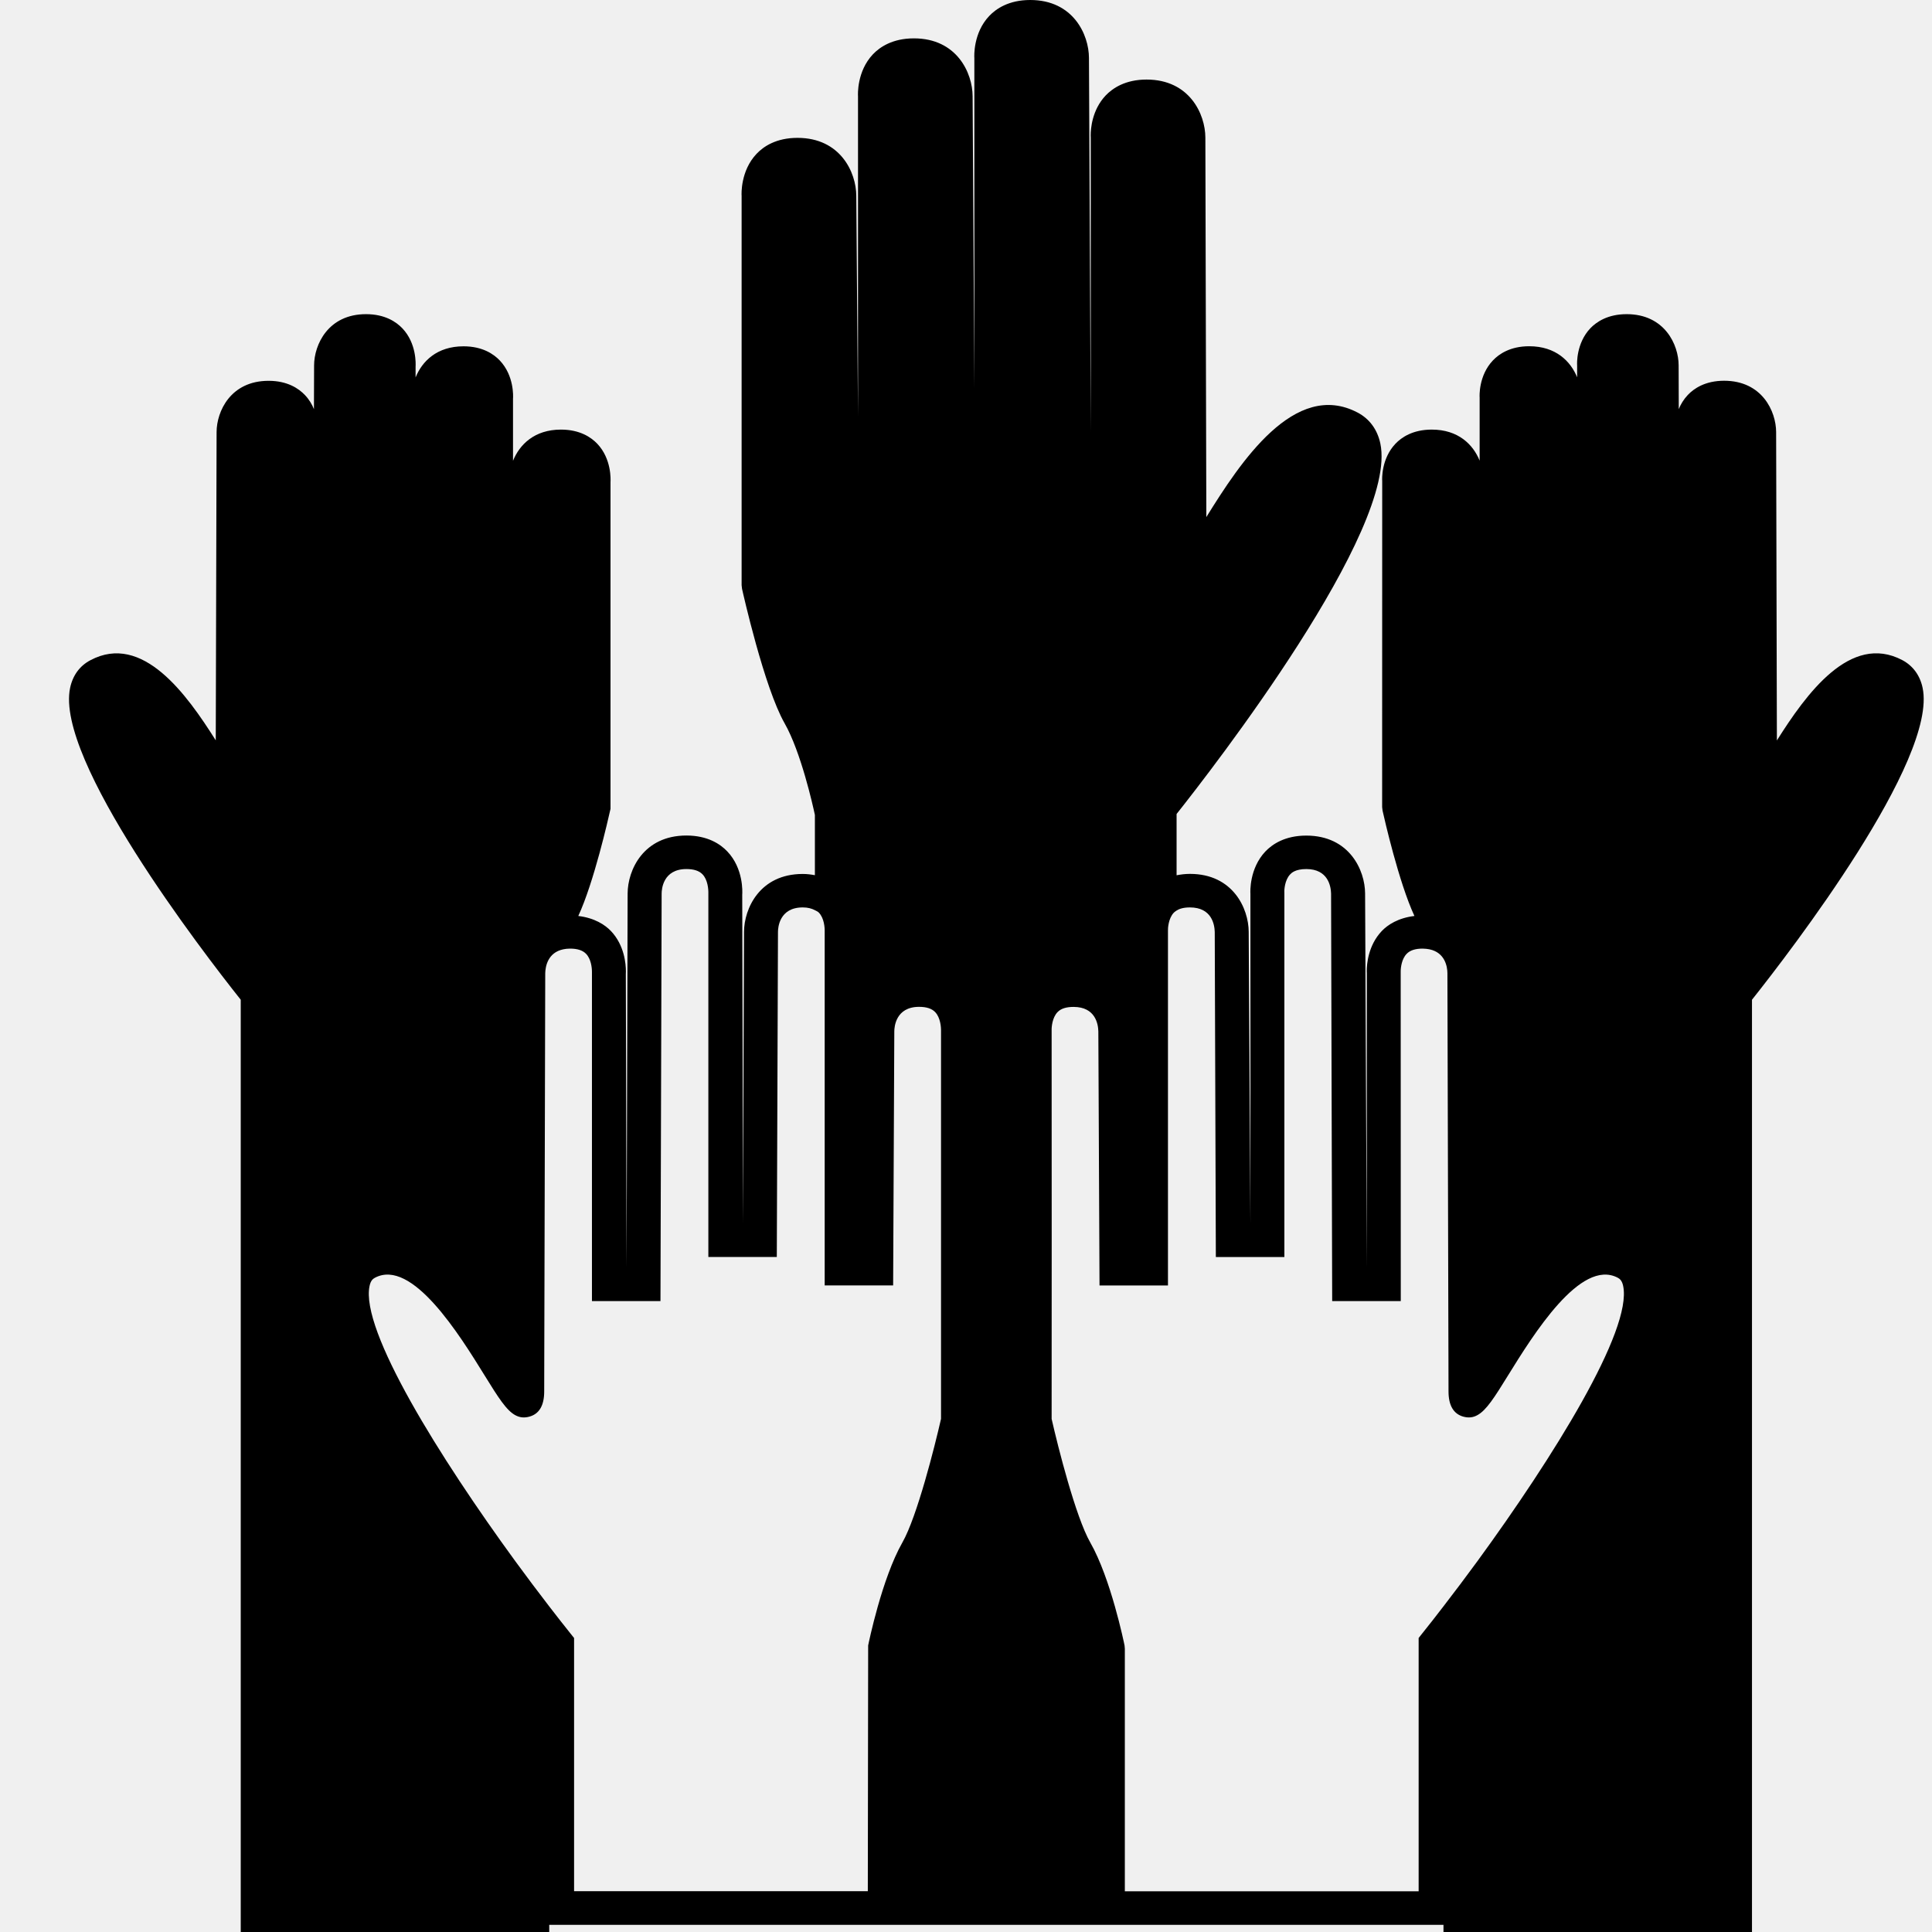
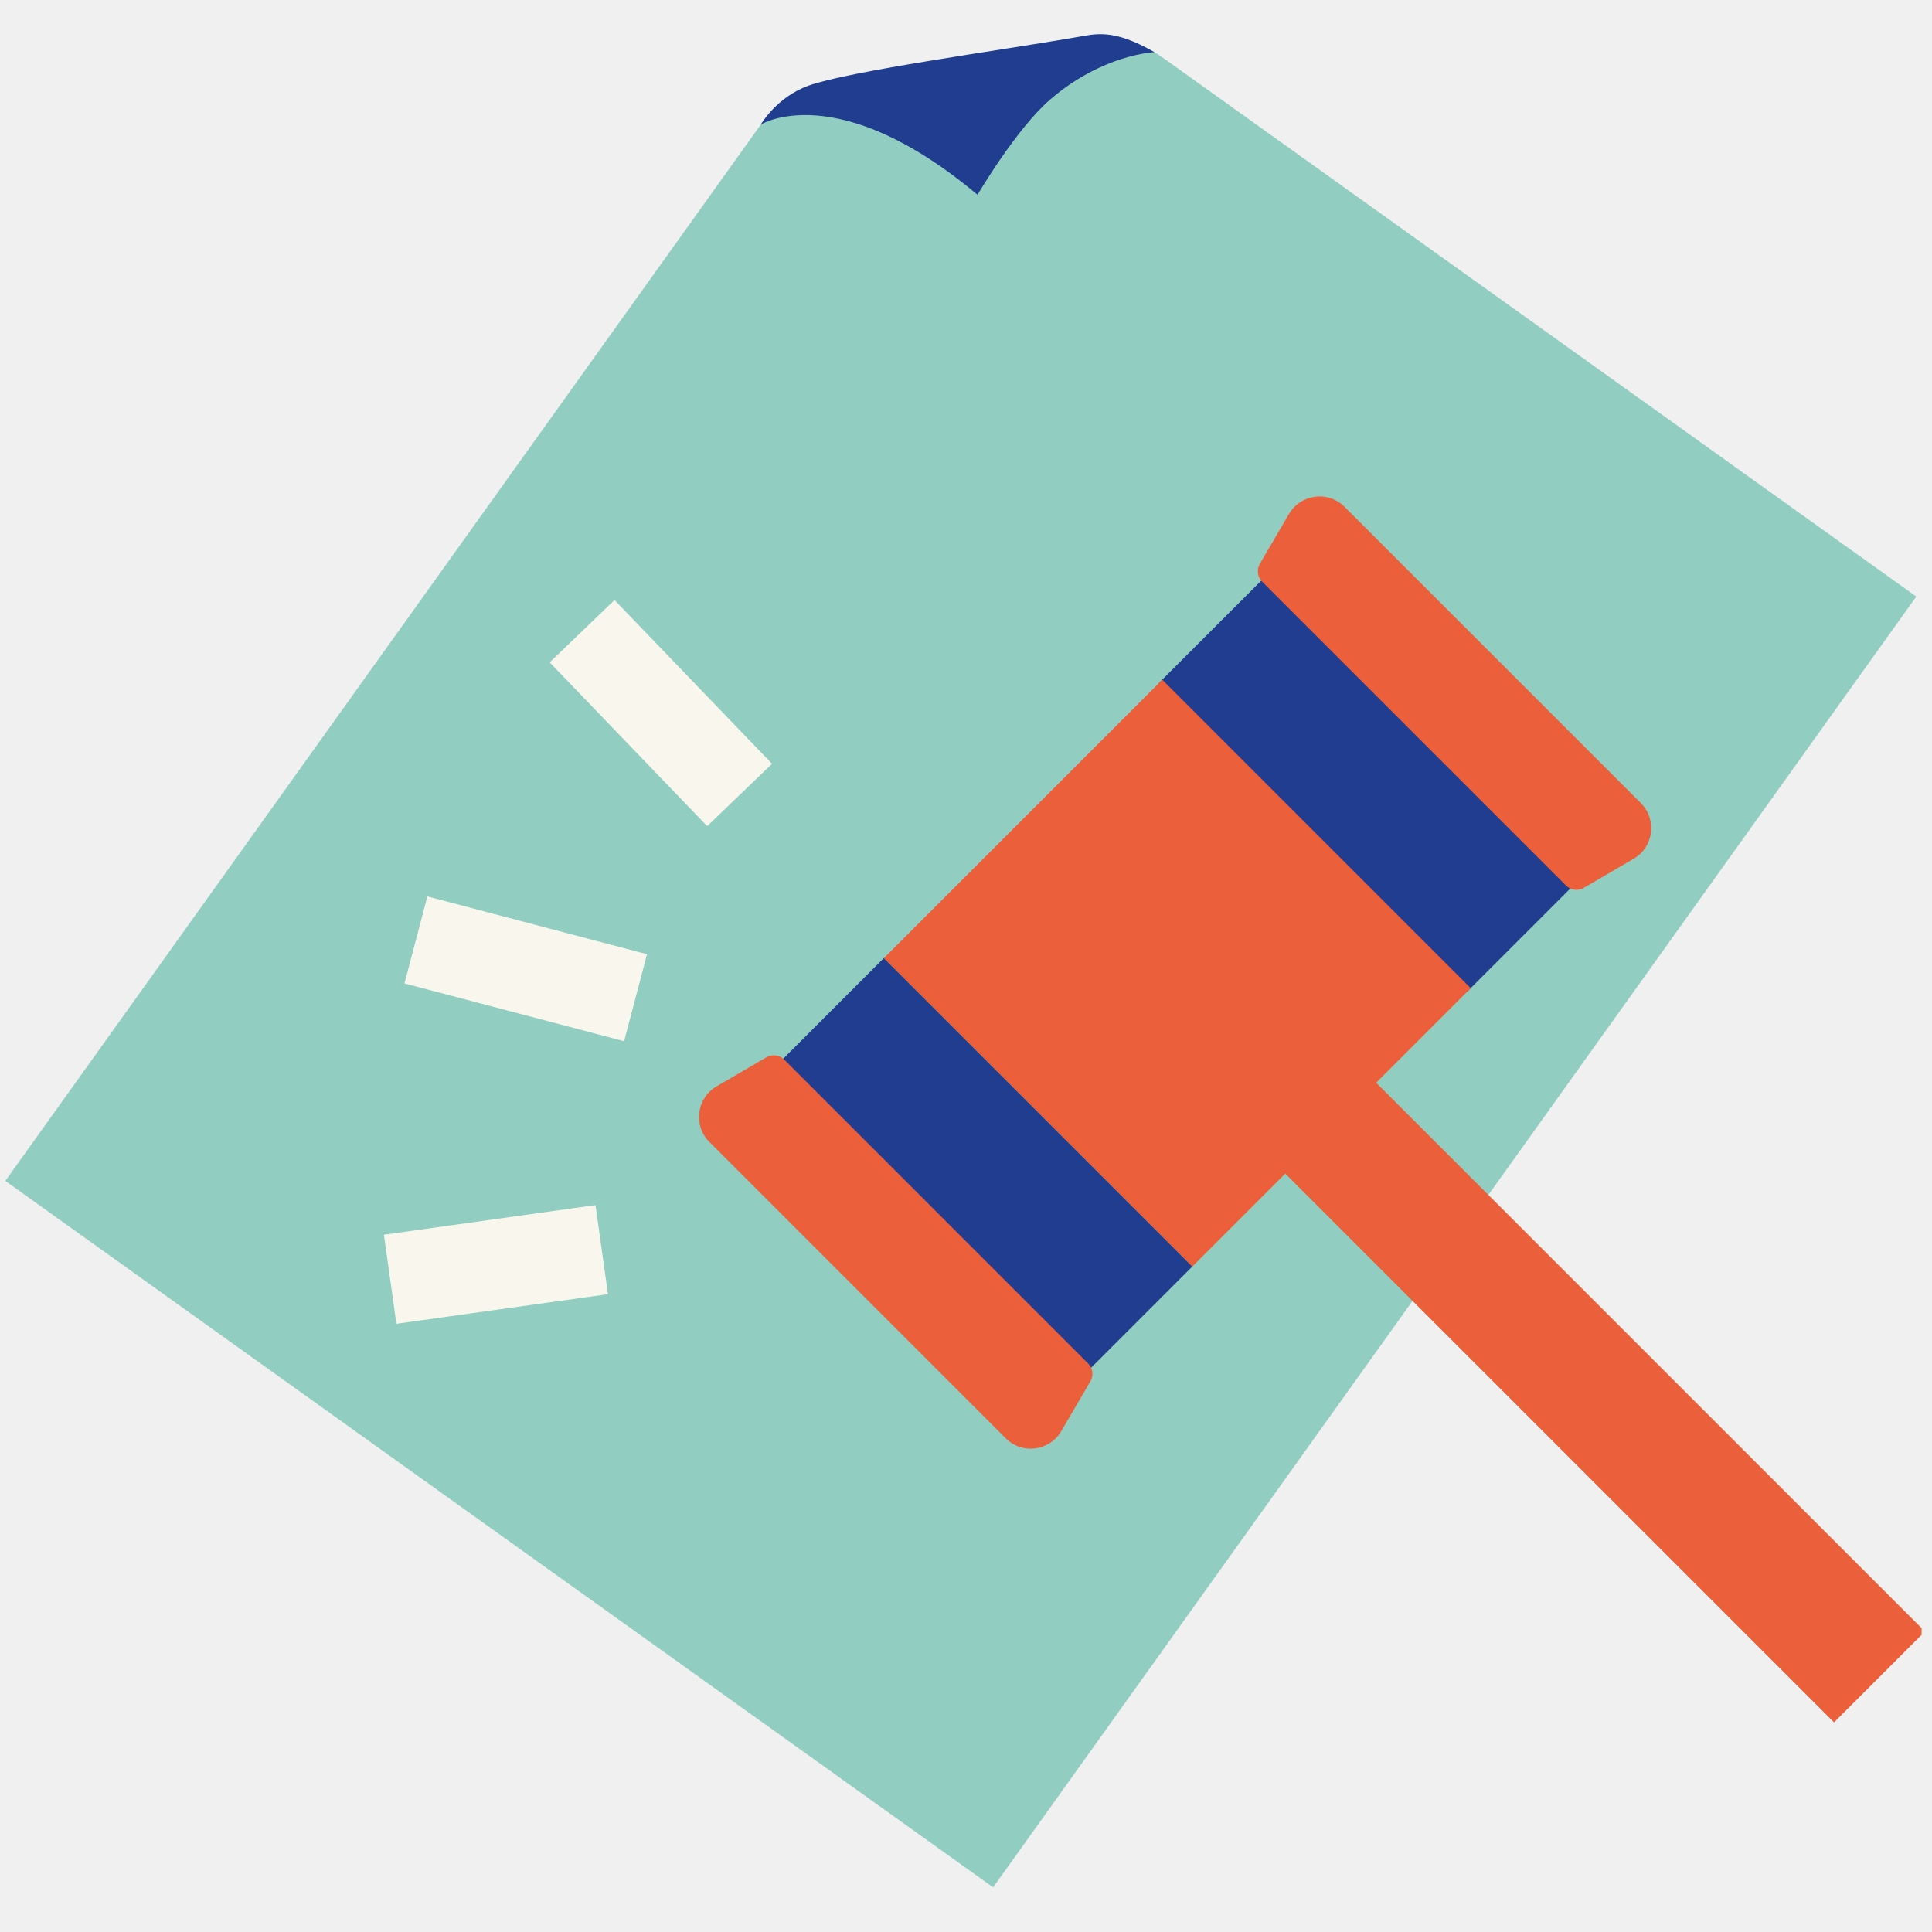
- <svg xmlns="http://www.w3.org/2000/svg" width="28" height="28" viewBox="0 0 28 28" fill="currentColor">
-   <g id="icon-participate">
-     <path id="Vector" d="M3.489 28H7.96V27.896H11.81H13.069H15.81H17.051H20.92V28H25.391V14.489C25.952 13.783 28.084 11.011 27.864 9.969C27.826 9.788 27.724 9.649 27.57 9.567C26.814 9.168 26.174 10.063 25.752 10.731L25.741 6.261C25.74 5.963 25.539 5.518 24.987 5.518C24.714 5.518 24.55 5.63 24.461 5.724C24.4 5.789 24.358 5.86 24.33 5.929L24.328 5.295C24.328 4.997 24.126 4.553 23.575 4.553C23.301 4.553 23.137 4.665 23.048 4.758C22.841 4.977 22.855 5.278 22.857 5.295V5.468C22.763 5.236 22.548 5.018 22.162 5.018C21.889 5.018 21.725 5.13 21.636 5.224C21.428 5.443 21.442 5.744 21.444 5.761V6.676C21.35 6.444 21.136 6.226 20.75 6.226C20.476 6.226 20.312 6.338 20.223 6.432C20.016 6.651 20.03 6.951 20.032 6.969L20.031 11.696L20.037 11.748C20.062 11.861 20.273 12.789 20.499 13.275C20.264 13.303 20.111 13.403 20.025 13.494C19.827 13.703 19.808 13.978 19.808 14.072C19.808 14.088 19.809 14.099 19.809 14.103V18.371L19.784 12.949C19.783 12.612 19.556 12.11 18.932 12.11C18.623 12.11 18.439 12.235 18.339 12.34C18.105 12.587 18.12 12.928 18.122 12.95V17.732L18.097 13.505C18.096 13.167 17.869 12.665 17.246 12.665C17.174 12.665 17.11 12.674 17.052 12.685V11.797C17.567 11.148 20.267 7.67 20.005 6.428C19.962 6.226 19.849 6.071 19.677 5.98C18.762 5.497 17.973 6.704 17.483 7.494L17.469 1.993C17.468 1.655 17.24 1.153 16.617 1.153C16.308 1.153 16.124 1.279 16.024 1.384C15.826 1.593 15.807 1.868 15.807 1.962C15.807 1.979 15.807 1.99 15.808 1.993V6.26L15.782 0.839C15.781 0.502 15.554 0 14.931 0C14.621 0 14.437 0.126 14.337 0.231C14.103 0.477 14.119 0.818 14.121 0.84V5.623L14.096 1.395C14.095 1.058 13.868 0.556 13.245 0.556C12.935 0.556 12.751 0.682 12.651 0.787C12.417 1.034 12.433 1.374 12.435 1.396V6.034L12.41 2.837C12.409 2.5 12.181 1.998 11.558 1.998C11.249 1.998 11.065 2.123 10.965 2.229C10.731 2.475 10.746 2.816 10.748 2.838L10.748 8.481L10.754 8.533C10.767 8.591 11.075 9.964 11.372 10.484C11.607 10.898 11.78 11.669 11.81 11.811V12.684C11.755 12.674 11.699 12.666 11.634 12.666C11.011 12.666 10.784 13.168 10.783 13.505L10.768 17.732L10.757 12.966C10.76 12.928 10.776 12.587 10.541 12.34C10.442 12.235 10.258 12.109 9.948 12.109C9.324 12.109 9.097 12.611 9.096 12.949L9.081 18.37L9.07 14.119C9.071 14.113 9.071 14.098 9.071 14.078C9.071 13.973 9.051 13.701 8.855 13.494C8.769 13.403 8.616 13.303 8.381 13.275C8.607 12.789 8.817 11.861 8.842 11.748L8.848 11.722L8.848 6.985C8.85 6.952 8.864 6.651 8.657 6.432C8.568 6.338 8.404 6.226 8.13 6.226C7.744 6.226 7.529 6.445 7.435 6.678V5.778C7.438 5.744 7.451 5.444 7.244 5.225C7.155 5.131 6.991 5.019 6.718 5.019C6.331 5.019 6.117 5.237 6.023 5.47V5.312C6.025 5.278 6.039 4.977 5.832 4.759C5.743 4.665 5.579 4.553 5.305 4.553C4.754 4.553 4.553 4.997 4.552 5.295L4.55 5.93C4.522 5.86 4.48 5.789 4.419 5.725C4.33 5.631 4.166 5.519 3.893 5.519C3.341 5.519 3.14 5.963 3.139 6.261L3.127 10.73C2.706 10.062 2.065 9.168 1.311 9.568C1.156 9.649 1.054 9.788 1.016 9.97C0.796 11.011 2.928 13.783 3.489 14.489V28H3.489ZM8.579 14.103V18.43V18.856H9.572L9.589 12.95C9.589 12.891 9.607 12.595 9.948 12.595C10.055 12.595 10.132 12.62 10.181 12.671C10.257 12.749 10.268 12.888 10.266 12.949V18.217H11.258L11.275 13.506C11.275 13.447 11.293 13.151 11.634 13.151C11.709 13.151 11.764 13.167 11.81 13.191C11.83 13.202 11.852 13.21 11.867 13.226C11.944 13.305 11.954 13.444 11.952 13.505V18.629H12.302H12.944L12.961 14.947C12.961 14.888 12.979 14.592 13.32 14.592C13.428 14.592 13.504 14.617 13.553 14.668C13.629 14.747 13.64 14.886 13.638 14.947L13.638 20.563C13.548 20.96 13.29 21.984 13.078 22.355C12.781 22.877 12.59 23.808 12.582 23.847L12.577 27.409H12.302H11.809H8.32V23.739L8.267 23.673C8.168 23.55 8.065 23.417 7.959 23.28C7.8 23.074 7.636 22.855 7.469 22.627C6.378 21.132 5.22 19.281 5.356 18.637C5.372 18.56 5.404 18.534 5.434 18.518C5.971 18.234 6.658 19.342 7.026 19.938C7.222 20.255 7.34 20.442 7.47 20.511C7.532 20.544 7.596 20.552 7.672 20.531C7.815 20.492 7.887 20.369 7.887 20.166L7.888 19.708L7.902 14.105C7.904 14.01 7.937 13.805 8.164 13.758C8.193 13.752 8.225 13.748 8.261 13.748C8.369 13.748 8.445 13.773 8.494 13.824C8.564 13.896 8.579 14.019 8.579 14.086C8.579 14.092 8.579 14.098 8.579 14.103ZM17.605 13.506L17.621 18.218H18.614L18.614 12.933C18.611 12.901 18.619 12.754 18.698 12.672C18.716 12.653 18.771 12.595 18.932 12.595C19.248 12.595 19.288 12.845 19.291 12.95L19.307 18.856H20.301V18.43L20.3 14.089C20.3 14.085 20.3 14.081 20.3 14.077C20.3 14.022 20.315 13.897 20.386 13.824C20.435 13.773 20.511 13.748 20.618 13.748C20.655 13.748 20.687 13.753 20.716 13.758C20.943 13.805 20.976 14.01 20.977 14.103L20.992 19.708L20.993 20.165C20.993 20.368 21.065 20.491 21.207 20.531C21.285 20.552 21.35 20.544 21.412 20.509C21.541 20.439 21.659 20.252 21.853 19.938C22.222 19.342 22.908 18.234 23.446 18.518C23.475 18.533 23.508 18.56 23.524 18.637C23.66 19.28 22.503 21.13 21.413 22.624C21.245 22.853 21.08 23.073 20.92 23.28C20.815 23.417 20.711 23.55 20.613 23.672L20.56 23.739V27.41H17.051H16.559H16.302V23.895L16.298 23.848C16.29 23.808 16.099 22.877 15.801 22.355C15.589 21.984 15.331 20.961 15.241 20.564L15.242 17.975L15.241 14.934C15.239 14.887 15.25 14.747 15.327 14.668C15.376 14.617 15.452 14.593 15.559 14.593C15.876 14.593 15.916 14.843 15.918 14.949L15.935 18.63H16.559H16.927L16.927 13.489C16.925 13.457 16.933 13.31 17.011 13.228C17.017 13.222 17.031 13.209 17.051 13.197C17.085 13.175 17.142 13.151 17.245 13.151C17.563 13.151 17.602 13.401 17.605 13.506Z" fill="currentColor" />
+ <svg xmlns="http://www.w3.org/2000/svg" width="171" height="171" viewBox="0 0 171 171" fill="none">
+   <g id="icon_02_atv 2" clip-path="url(#clip0_2474_5079)">
+     <g id="Camada_2">
+       <g id="Group">
+         <path id="Vector" d="M87.9 167.05L0.47 104.52L67.34 11.02C68.94 8.78 70.7 7.65 73.41 7.2L95.19 3.31C97.91 2.86 100.69 3.51 102.93 5.11L169.61 52.8L87.9 167.05Z" fill="#91CEC1" />
+         <path id="Vector_2" d="M102.18 4.62C102.18 4.62 97.63 4.78 92.96 8.8C89.94 11.4 86.52 17.24 86.52 17.24C74.09 6.82 67.34 11.02 67.34 11.02C67.34 11.02 68.74 8.58 71.59 7.57C75.18 6.29 88.39 4.48 95.19 3.31C96.94 3.01 98.47 2.48 102.18 4.62Z" fill="#213D90" />
+         <g id="Group_2">
+           <path id="Vector_3" d="M110.704 100.822L162.329 152.447L170.376 144.4L118.751 92.775L110.704 100.822Z" fill="#EB603B" />
+           <path id="Vector_4" d="M96.457 121.173L105.536 112.094L78.235 84.793L69.156 93.872L96.457 121.173Z" fill="#213D90" />
+           <path id="Vector_5" d="M129.891 87.736L138.97 78.657L111.669 51.356L102.589 60.435L129.891 87.736Z" fill="#213D90" />
+           <path id="Vector_6" d="M105.536 112.1L130.171 87.465L102.87 60.163L78.234 84.799L105.536 112.1Z" fill="#EB603B" />
+           <path id="Vector_7" d="M111.509 49.9L114.079 45.5C115.119 43.72 117.559 43.4 119.009 44.86L145.229 71.08C146.689 72.54 146.369 74.98 144.589 76.01L140.189 78.58C139.679 78.88 139.019 78.8 138.599 78.37L111.709 51.48C111.289 51.07 111.209 50.42 111.509 49.9Z" fill="#EB603B" />
+           <path id="Vector_8" d="M96.51 122.26L93.94 126.66C92.9 128.44 90.46 128.76 89.01 127.3L62.79 101.08C61.33 99.62 61.65 97.18 63.43 96.15L67.83 93.58C68.34 93.28 69 93.36 69.42 93.79L96.31 120.68C96.73 121.09 96.81 121.74 96.51 122.26Z" fill="#EB603B" />
+         </g>
+         <g id="Group_3">
+           <path id="Vector_9" d="M54.39 53.107L48.652 58.625L62.593 73.12L68.33 67.603L54.39 53.107Z" fill="#F9F7ED" />
+           <path id="Vector_10" d="M52.706 106.662L33.98 109.285L35.084 117.167L53.81 114.545L52.706 106.662Z" fill="#F9F7ED" />
+           <path id="Vector_11" d="M37.827 79.343L35.801 87.041L55.239 92.156L57.265 84.458L37.827 79.343Z" fill="#F9F7ED" />
+         </g>
+       </g>
+     </g>
  </g>
+   <defs>
+     <clipPath id="clip0_2474_5079">
+       <rect width="170.08" height="170.08" fill="white" />
+     </clipPath>
+   </defs>
</svg>
